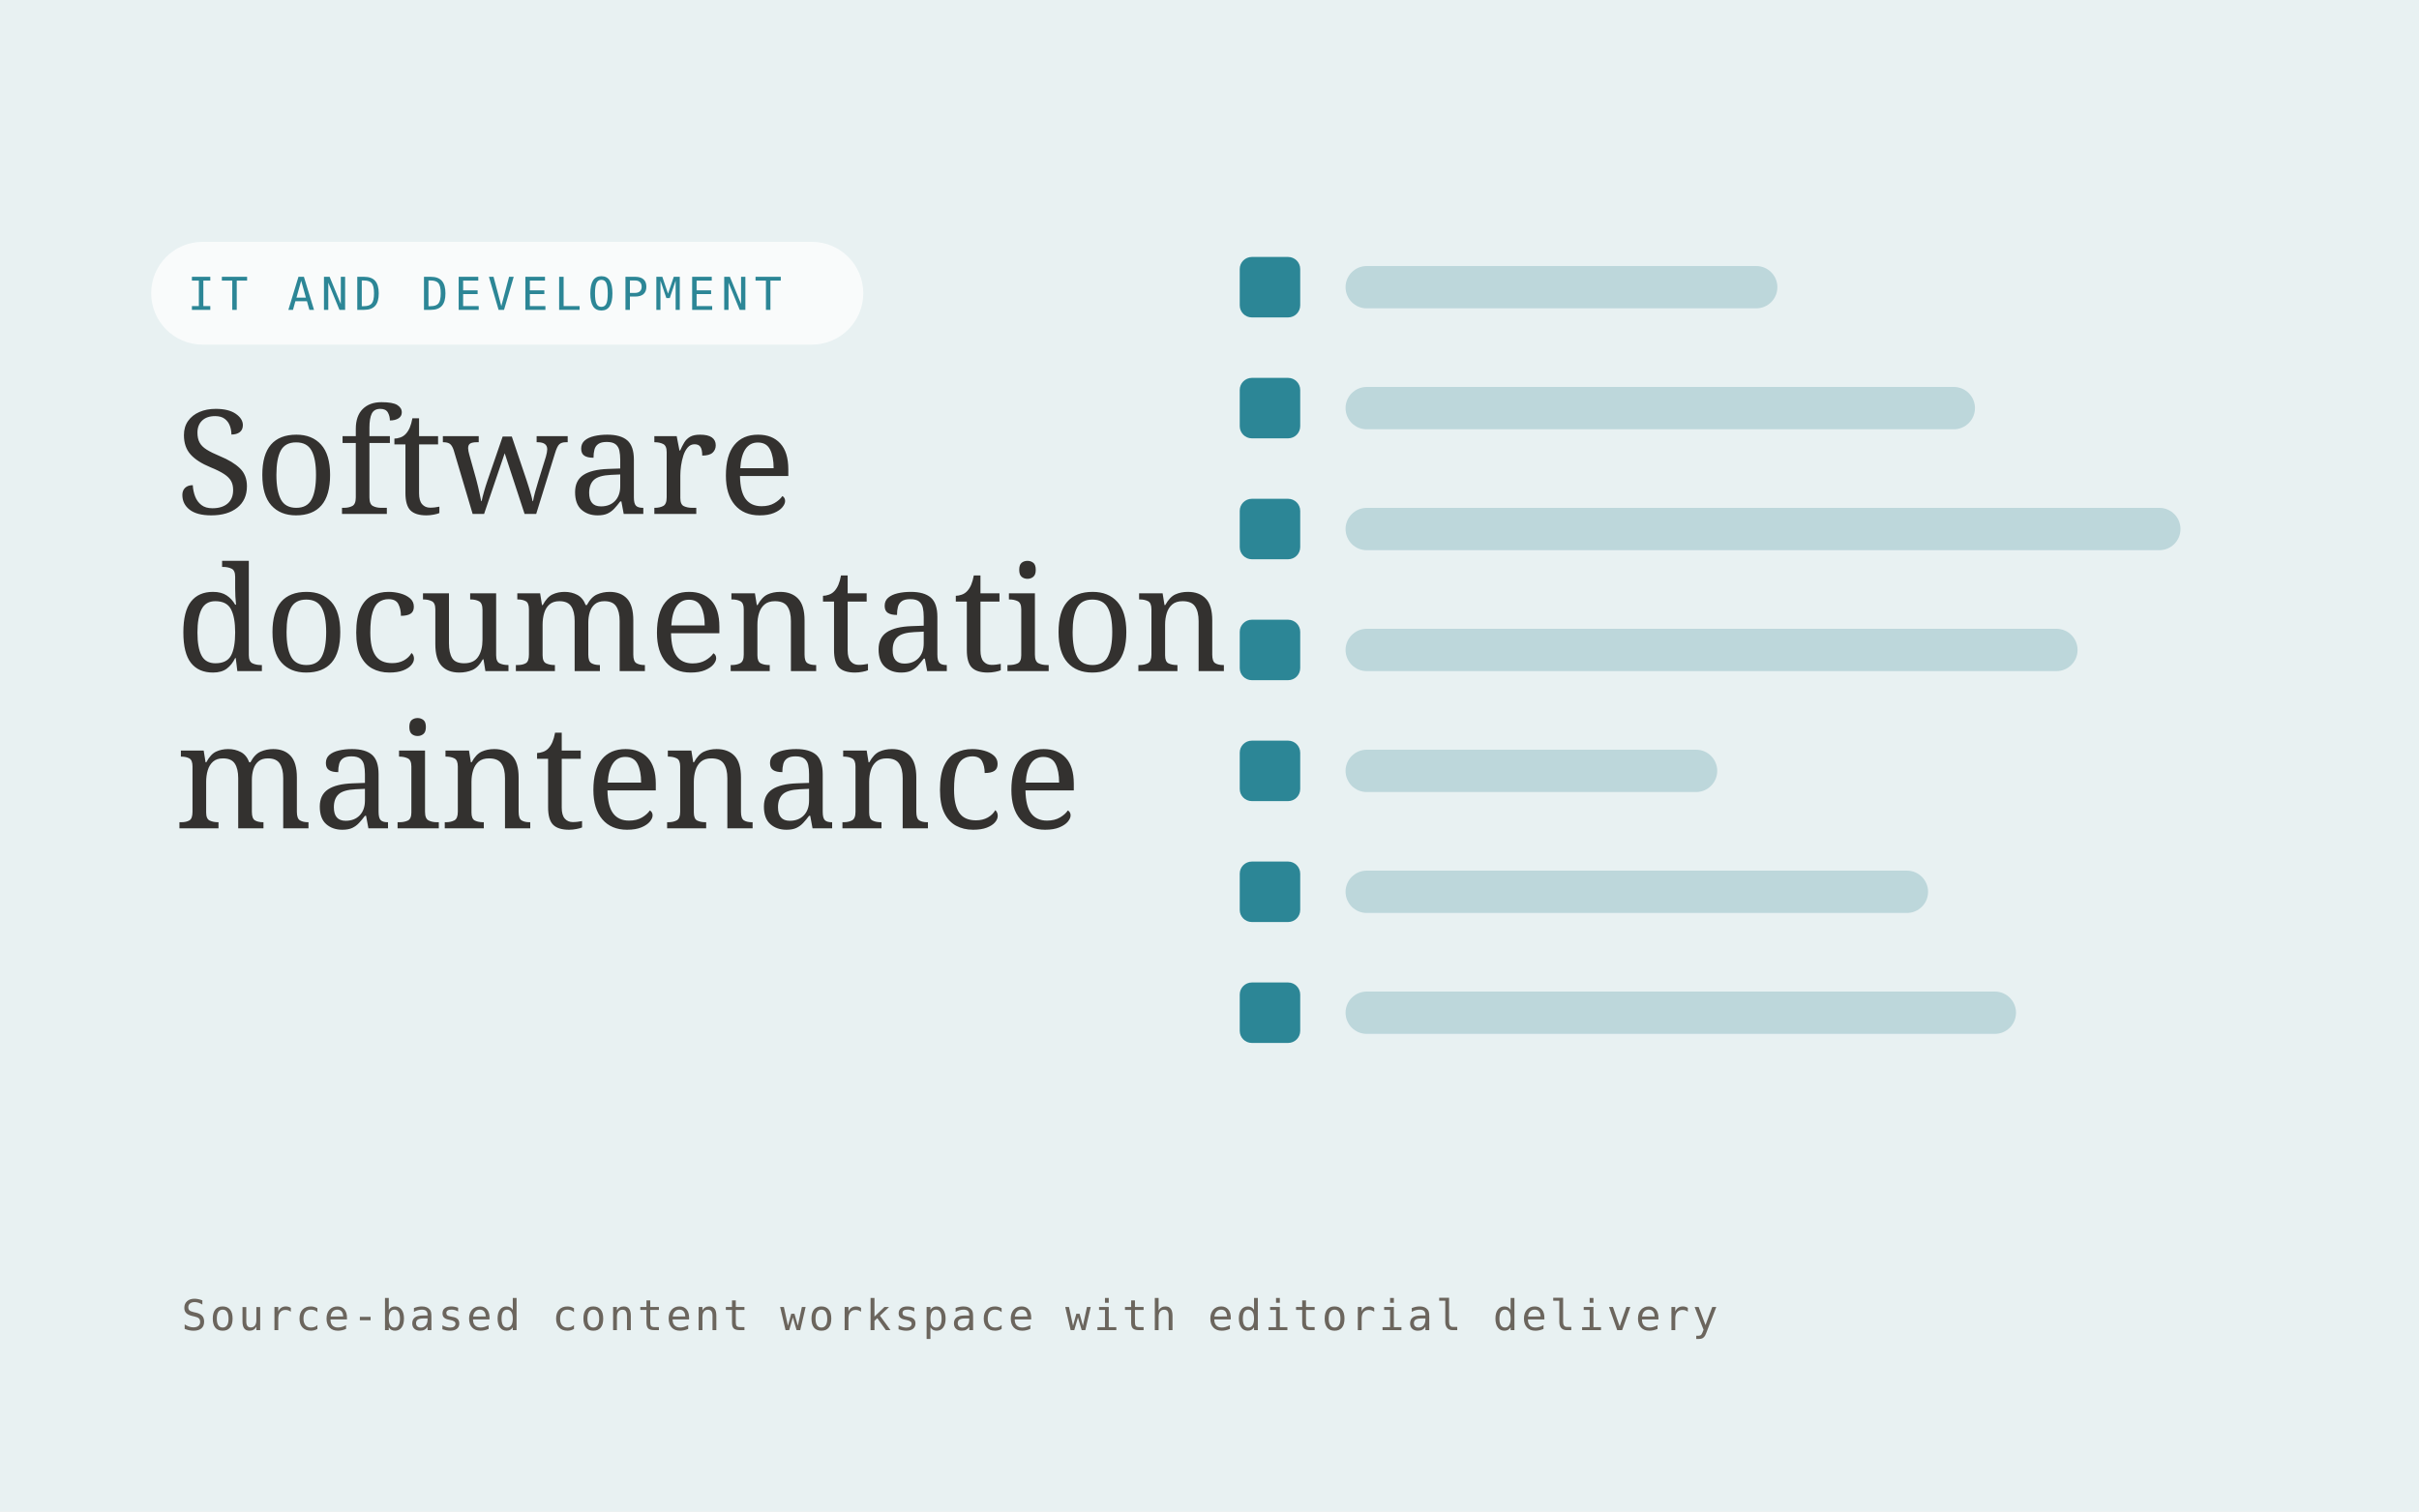
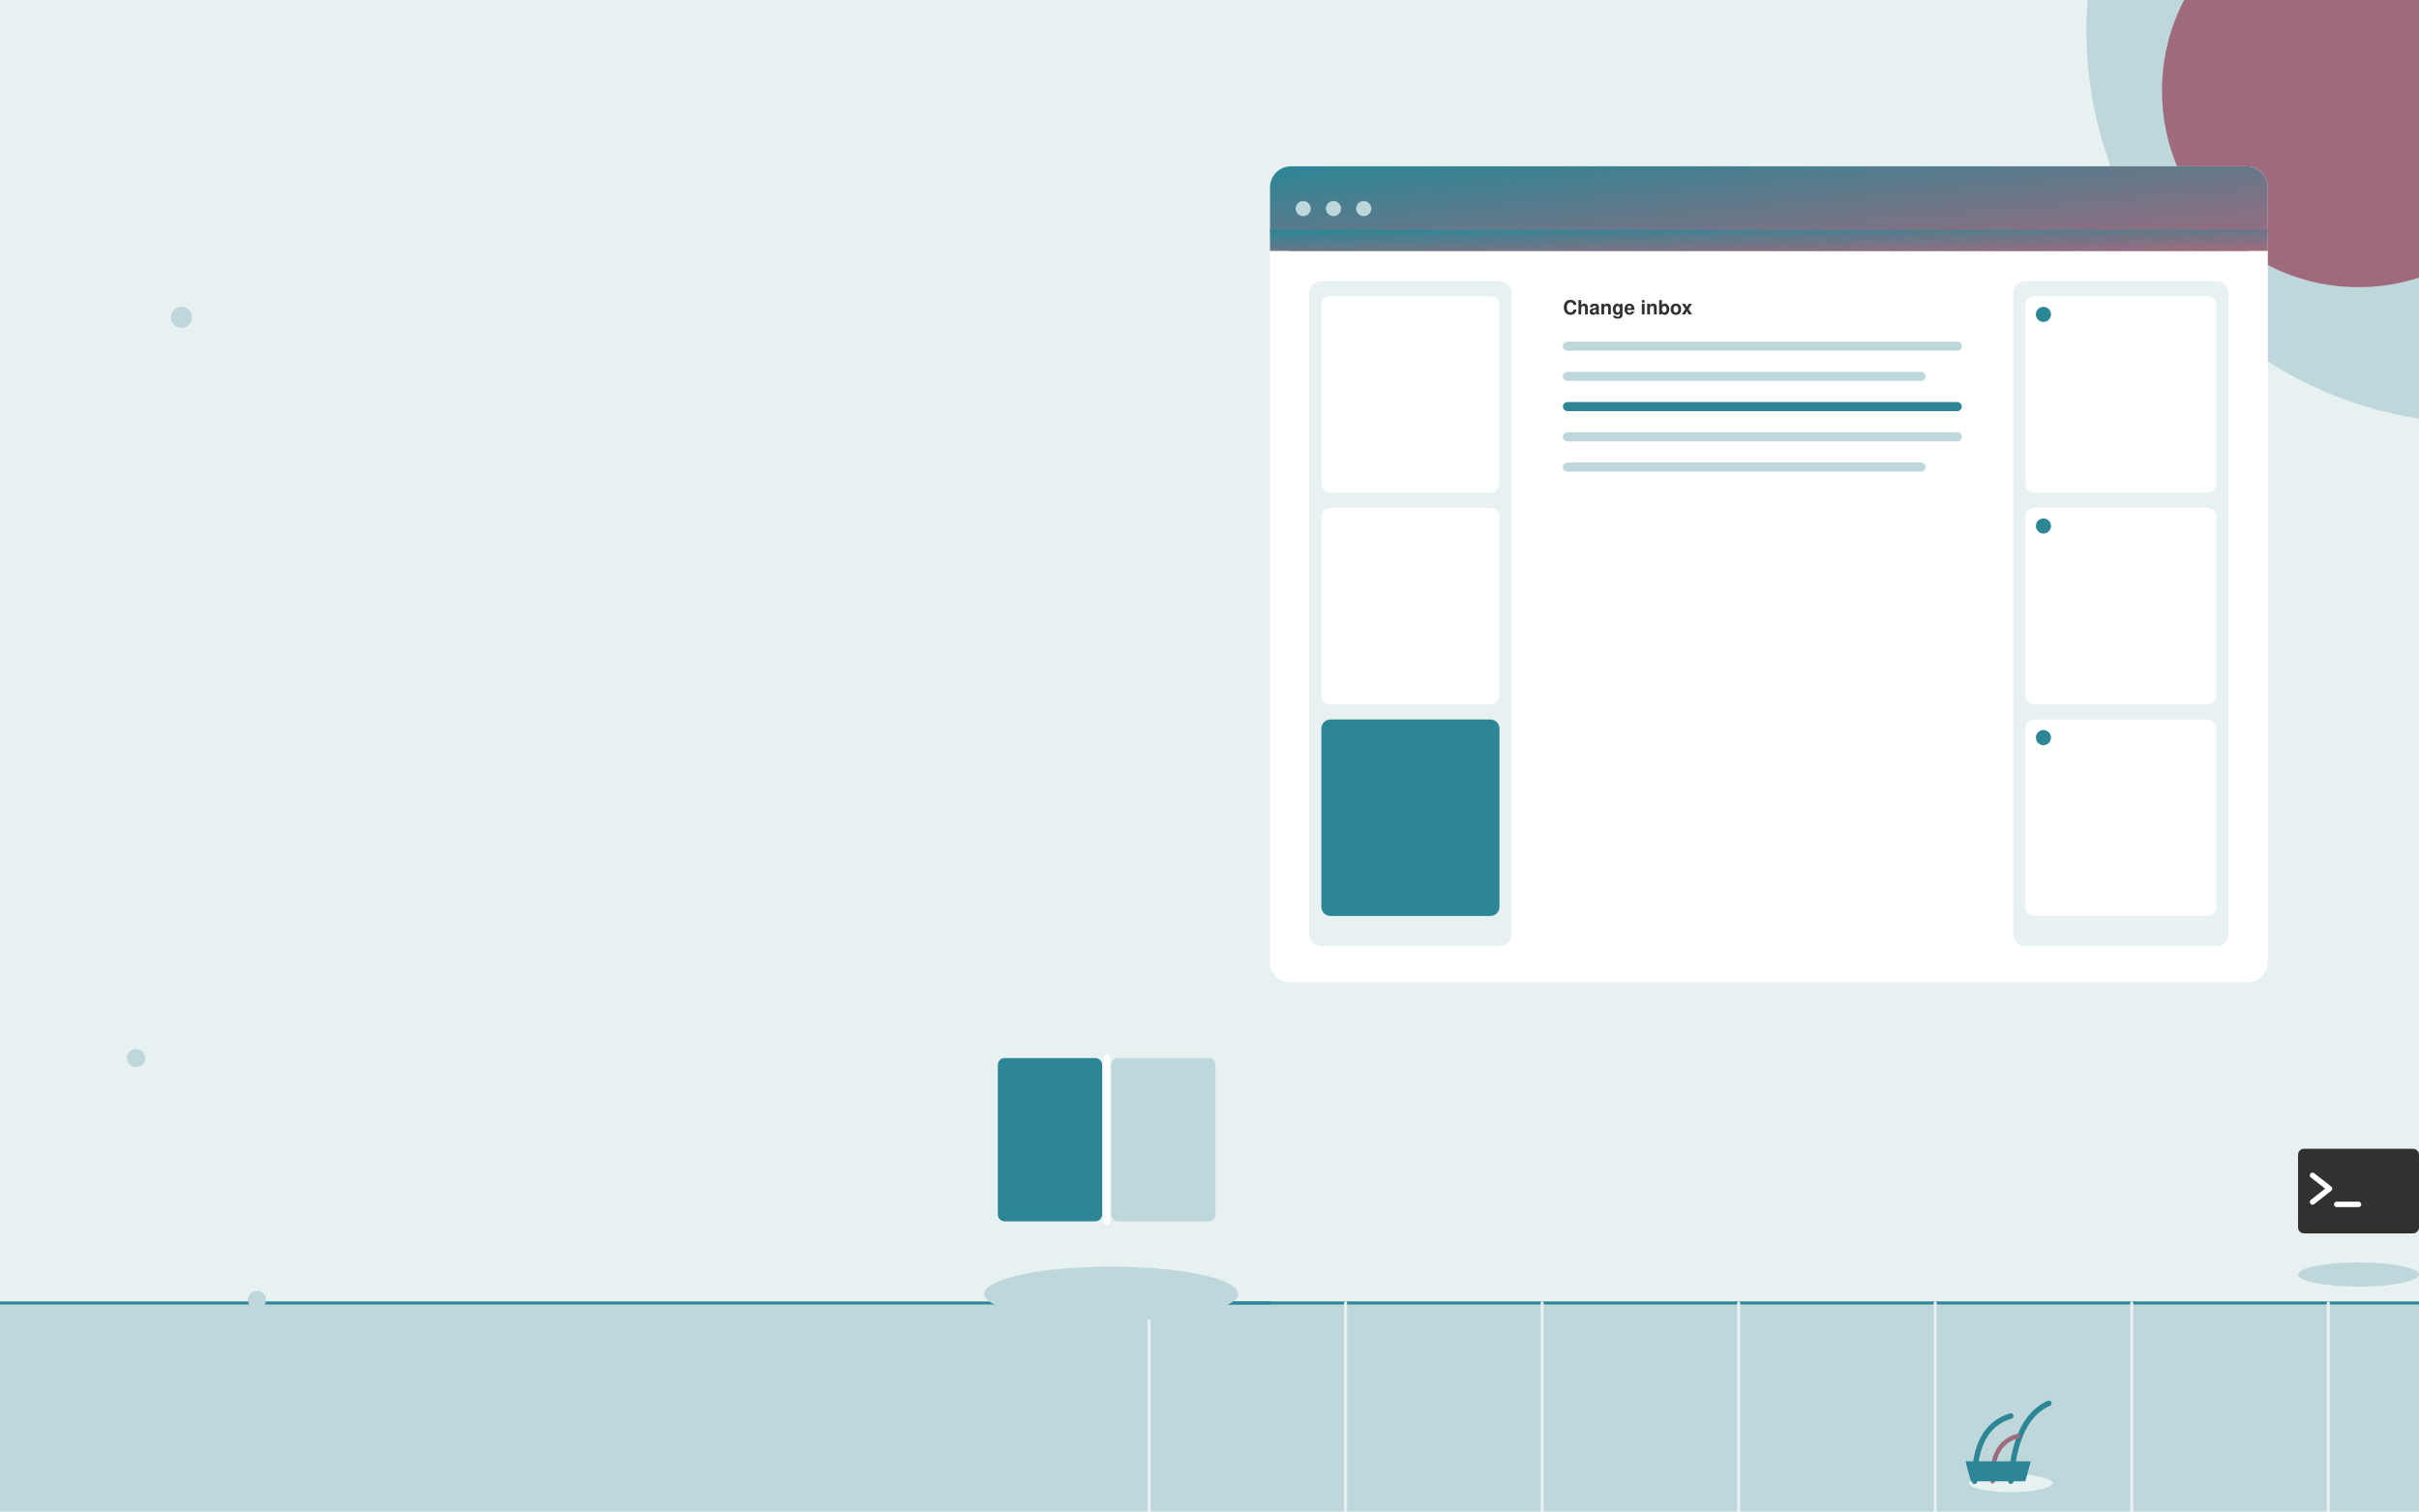
- <svg xmlns="http://www.w3.org/2000/svg" viewBox="0 0 1600 1000" width="1600" height="1000" role="img" aria-label="Software documentation maintenance">
-   <rect width="1600" height="1000" fill="hsl(189 28% 93%)" />
-   <rect x="820" y="170" width="40" height="40" rx="8" fill="hsl(189 55% 38%)" />
-   <rect x="890" y="176" width="285.612" height="28" rx="14" fill="hsl(189 30% 80%)" />
-   <rect x="820" y="250" width="40" height="40" rx="8" fill="hsl(189 55% 38%)" />
-   <rect x="890" y="256" width="416.3" height="28" rx="14" fill="hsl(189 30% 80%)" />
-   <rect x="820" y="330" width="40" height="40" rx="8" fill="hsl(189 55% 38%)" />
-   <rect x="890" y="336" width="552.244" height="28" rx="14" fill="hsl(189 30% 80%)" />
-   <rect x="820" y="410" width="40" height="40" rx="8" fill="hsl(189 55% 38%)" />
-   <rect x="890" y="416" width="484.171" height="28" rx="14" fill="hsl(189 30% 80%)" />
-   <rect x="820" y="490" width="40" height="40" rx="8" fill="hsl(189 55% 38%)" />
-   <rect x="890" y="496" width="245.828" height="28" rx="14" fill="hsl(189 30% 80%)" />
-   <rect x="820" y="570" width="40" height="40" rx="8" fill="hsl(189 55% 38%)" />
-   <rect x="890" y="576" width="385.291" height="28" rx="14" fill="hsl(189 30% 80%)" />
-   <rect x="820" y="650" width="40" height="40" rx="8" fill="hsl(189 55% 38%)" />
-   <rect x="890" y="656" width="443.451" height="28" rx="14" fill="hsl(189 30% 80%)" />
-   <rect x="100" y="160" width="471" height="68" rx="34" fill="#ffffff" fill-opacity="0.72" />
-   <text x="124" y="205" font-family="ui-monospace,Menlo,monospace" font-size="30" letter-spacing="4" fill="hsl(189 55% 38%)">IT AND DEVELOPMENT</text>
-   <text x="116" y="340" font-family="Georgia,serif" font-size="96" fill="#33312f">Software</text>
-   <text x="116" y="444" font-family="Georgia,serif" font-size="96" fill="#33312f">documentation</text>
-   <text x="116" y="548" font-family="Georgia,serif" font-size="96" fill="#33312f">maintenance</text>
-   <text x="120" y="880" font-family="ui-monospace,Menlo,monospace" font-size="28" letter-spacing="2" fill="#6B655D">Source-based content workspace with editorial delivery</text>
+ <svg xmlns="http://www.w3.org/2000/svg" viewBox="0 0 1600 1000" width="1600" height="1000">
+   <defs>
+     <linearGradient id="gsoftwaredocu" x1="0" y1="0" x2="1" y2="1">
+       <stop offset="0" stop-color="hsl(189 55% 38%)" />
+       <stop offset="1" stop-color="hsl(339 22% 52%)" />
+     </linearGradient>
+   </defs>
+   <rect x="0" y="0" width="1600" height="1000" fill="hsl(189 28% 93%)" />
+   <circle cx="1640" cy="20" r="260" fill="hsl(189 30% 80%)" />
+   <circle cx="1560" cy="60" r="130" fill="hsl(339 22% 52%)" />
+   <rect x="0" y="862" width="1600" height="138" fill="hsl(189 30% 80%)" />
+   <line x1="0" y1="862" x2="1600" y2="862" stroke="hsl(189 55% 38%)" stroke-width="2" stroke-linecap="round" />
+   <line x1="760" y1="862" x2="760" y2="1000" stroke="hsl(189 28% 93%)" stroke-width="2" stroke-linecap="round" />
+   <line x1="890" y1="862" x2="890" y2="1000" stroke="hsl(189 28% 93%)" stroke-width="2" stroke-linecap="round" />
+   <line x1="1020" y1="862" x2="1020" y2="1000" stroke="hsl(189 28% 93%)" stroke-width="2" stroke-linecap="round" />
+   <line x1="1150" y1="862" x2="1150" y2="1000" stroke="hsl(189 28% 93%)" stroke-width="2" stroke-linecap="round" />
+   <line x1="1280" y1="862" x2="1280" y2="1000" stroke="hsl(189 28% 93%)" stroke-width="2" stroke-linecap="round" />
+   <line x1="1410" y1="862" x2="1410" y2="1000" stroke="hsl(189 28% 93%)" stroke-width="2" stroke-linecap="round" />
+   <line x1="1540" y1="862" x2="1540" y2="1000" stroke="hsl(189 28% 93%)" stroke-width="2" stroke-linecap="round" />
+   <ellipse cx="1330" cy="981.2" rx="27.6" ry="6" fill="hsl(189 28% 93%)" />
+   <path d="M1306 980 q0 -36 24 -43.2" fill="none" stroke="hsl(189 55% 38%)" stroke-width="3.6" stroke-linecap="round" stroke-linejoin="round" />
+   <path d="M1330 980 q3 -42 25.2 -51.6" fill="none" stroke="hsl(189 55% 38%)" stroke-width="3.6" stroke-linecap="round" stroke-linejoin="round" />
+   <path d="M1318 980 q-1.2 -25.2 16.8 -30" fill="none" stroke="hsl(339 22% 52%)" stroke-width="3" stroke-linecap="round" stroke-linejoin="round" />
+   <path d="M1300 966.8 h43.2 l-3.6 13.2 h-36z" fill="hsl(189 55% 38%)" />
+   <circle cx="120" cy="210" r="7" fill="hsl(189 30% 80%)" />
+   <circle cx="90" cy="700" r="6" fill="hsl(189 30% 80%)" />
+   <circle cx="170" cy="860" r="6" fill="hsl(189 30% 80%)" />
+   <line x1="660" y1="862" x2="840" y2="862" stroke="hsl(189 55% 38%)" stroke-width="2" stroke-linecap="round" />
+   <rect x="840" y="110" width="660" height="540" fill="#ffffff" rx="14" />
+   <rect x="840" y="110" width="660" height="56" fill="url(#gsoftwaredocu)" rx="14" />
+   <rect x="840" y="152" width="660" height="14" fill="url(#gsoftwaredocu)" />
+   <circle cx="862" cy="138" r="5" fill="hsl(189 30% 80%)" />
+   <circle cx="882" cy="138" r="5" fill="hsl(189 30% 80%)" />
+   <circle cx="902" cy="138" r="5" fill="hsl(189 30% 80%)" />
+   <rect x="866" y="186" width="133.8" height="440" fill="hsl(189 28% 93%)" rx="8" />
+   <rect x="874" y="196" width="117.8" height="130" fill="#ffffff" rx="6" />
+   <rect x="874" y="336" width="117.8" height="130" fill="#ffffff" rx="6" />
+   <rect x="874" y="476" width="117.8" height="130" fill="hsl(189 55% 38%)" rx="6" />
+   <rect x="1019.8" y="186" width="291.8" height="440" fill="#ffffff" rx="8" />
+   <text x="1033.8" y="208" font-family="Helvetica, Arial, sans-serif" font-size="13" fill="#33312f" text-anchor="start" font-weight="700">Change inbox</text>
+   <rect x="1033.8" y="226" width="263.8" height="6" fill="hsl(189 30% 80%)" rx="3" />
+   <rect x="1033.8" y="246" width="239.8" height="6" fill="hsl(189 30% 80%)" rx="3" />
+   <rect x="1033.8" y="266" width="263.8" height="6" fill="hsl(189 55% 38%)" rx="3" />
+   <rect x="1033.8" y="286" width="263.8" height="6" fill="hsl(189 30% 80%)" rx="3" />
+   <rect x="1033.8" y="306" width="239.8" height="6" fill="hsl(189 30% 80%)" rx="3" />
+   <rect x="1331.6" y="186" width="142.4" height="440" fill="hsl(189 28% 93%)" rx="8" />
+   <rect x="1339.6" y="196" width="126.4" height="130" fill="#ffffff" rx="6" />
+   <circle cx="1351.6" cy="208" r="5" fill="hsl(189 55% 38%)" />
+   <rect x="1339.6" y="336" width="126.4" height="130" fill="#ffffff" rx="6" />
+   <circle cx="1351.6" cy="348" r="5" fill="hsl(189 55% 38%)" />
+   <rect x="1339.6" y="476" width="126.4" height="130" fill="#ffffff" rx="6" />
+   <circle cx="1351.6" cy="488" r="5" fill="hsl(189 55% 38%)" />
+   <ellipse cx="735" cy="856" rx="84" ry="18" fill="hsl(189 30% 80%)" />
+   <rect x="660" y="700" width="69" height="108" fill="hsl(189 55% 38%)" rx="4.5" />
+   <rect x="735" y="700" width="69" height="108" fill="hsl(189 30% 80%)" rx="4.5" />
+   <line x1="732" y1="700" x2="732" y2="808" stroke="#ffffff" stroke-width="4.5" stroke-linecap="round" />
+   <ellipse cx="1560" cy="843.2" rx="40" ry="8" fill="hsl(189 30% 80%)" />
+   <rect x="1520" y="760" width="80" height="56" fill="#33312f" rx="4" />
+   <path d="M1529.6 777.6 l11.2 8.8 l-11.2 8.8" fill="none" stroke="#ffffff" stroke-width="3.6" stroke-linecap="round" stroke-linejoin="round" />
+   <line x1="1545.6" y1="796.8" x2="1560" y2="796.8" stroke="#ffffff" stroke-width="3.6" stroke-linecap="round" />
</svg>
